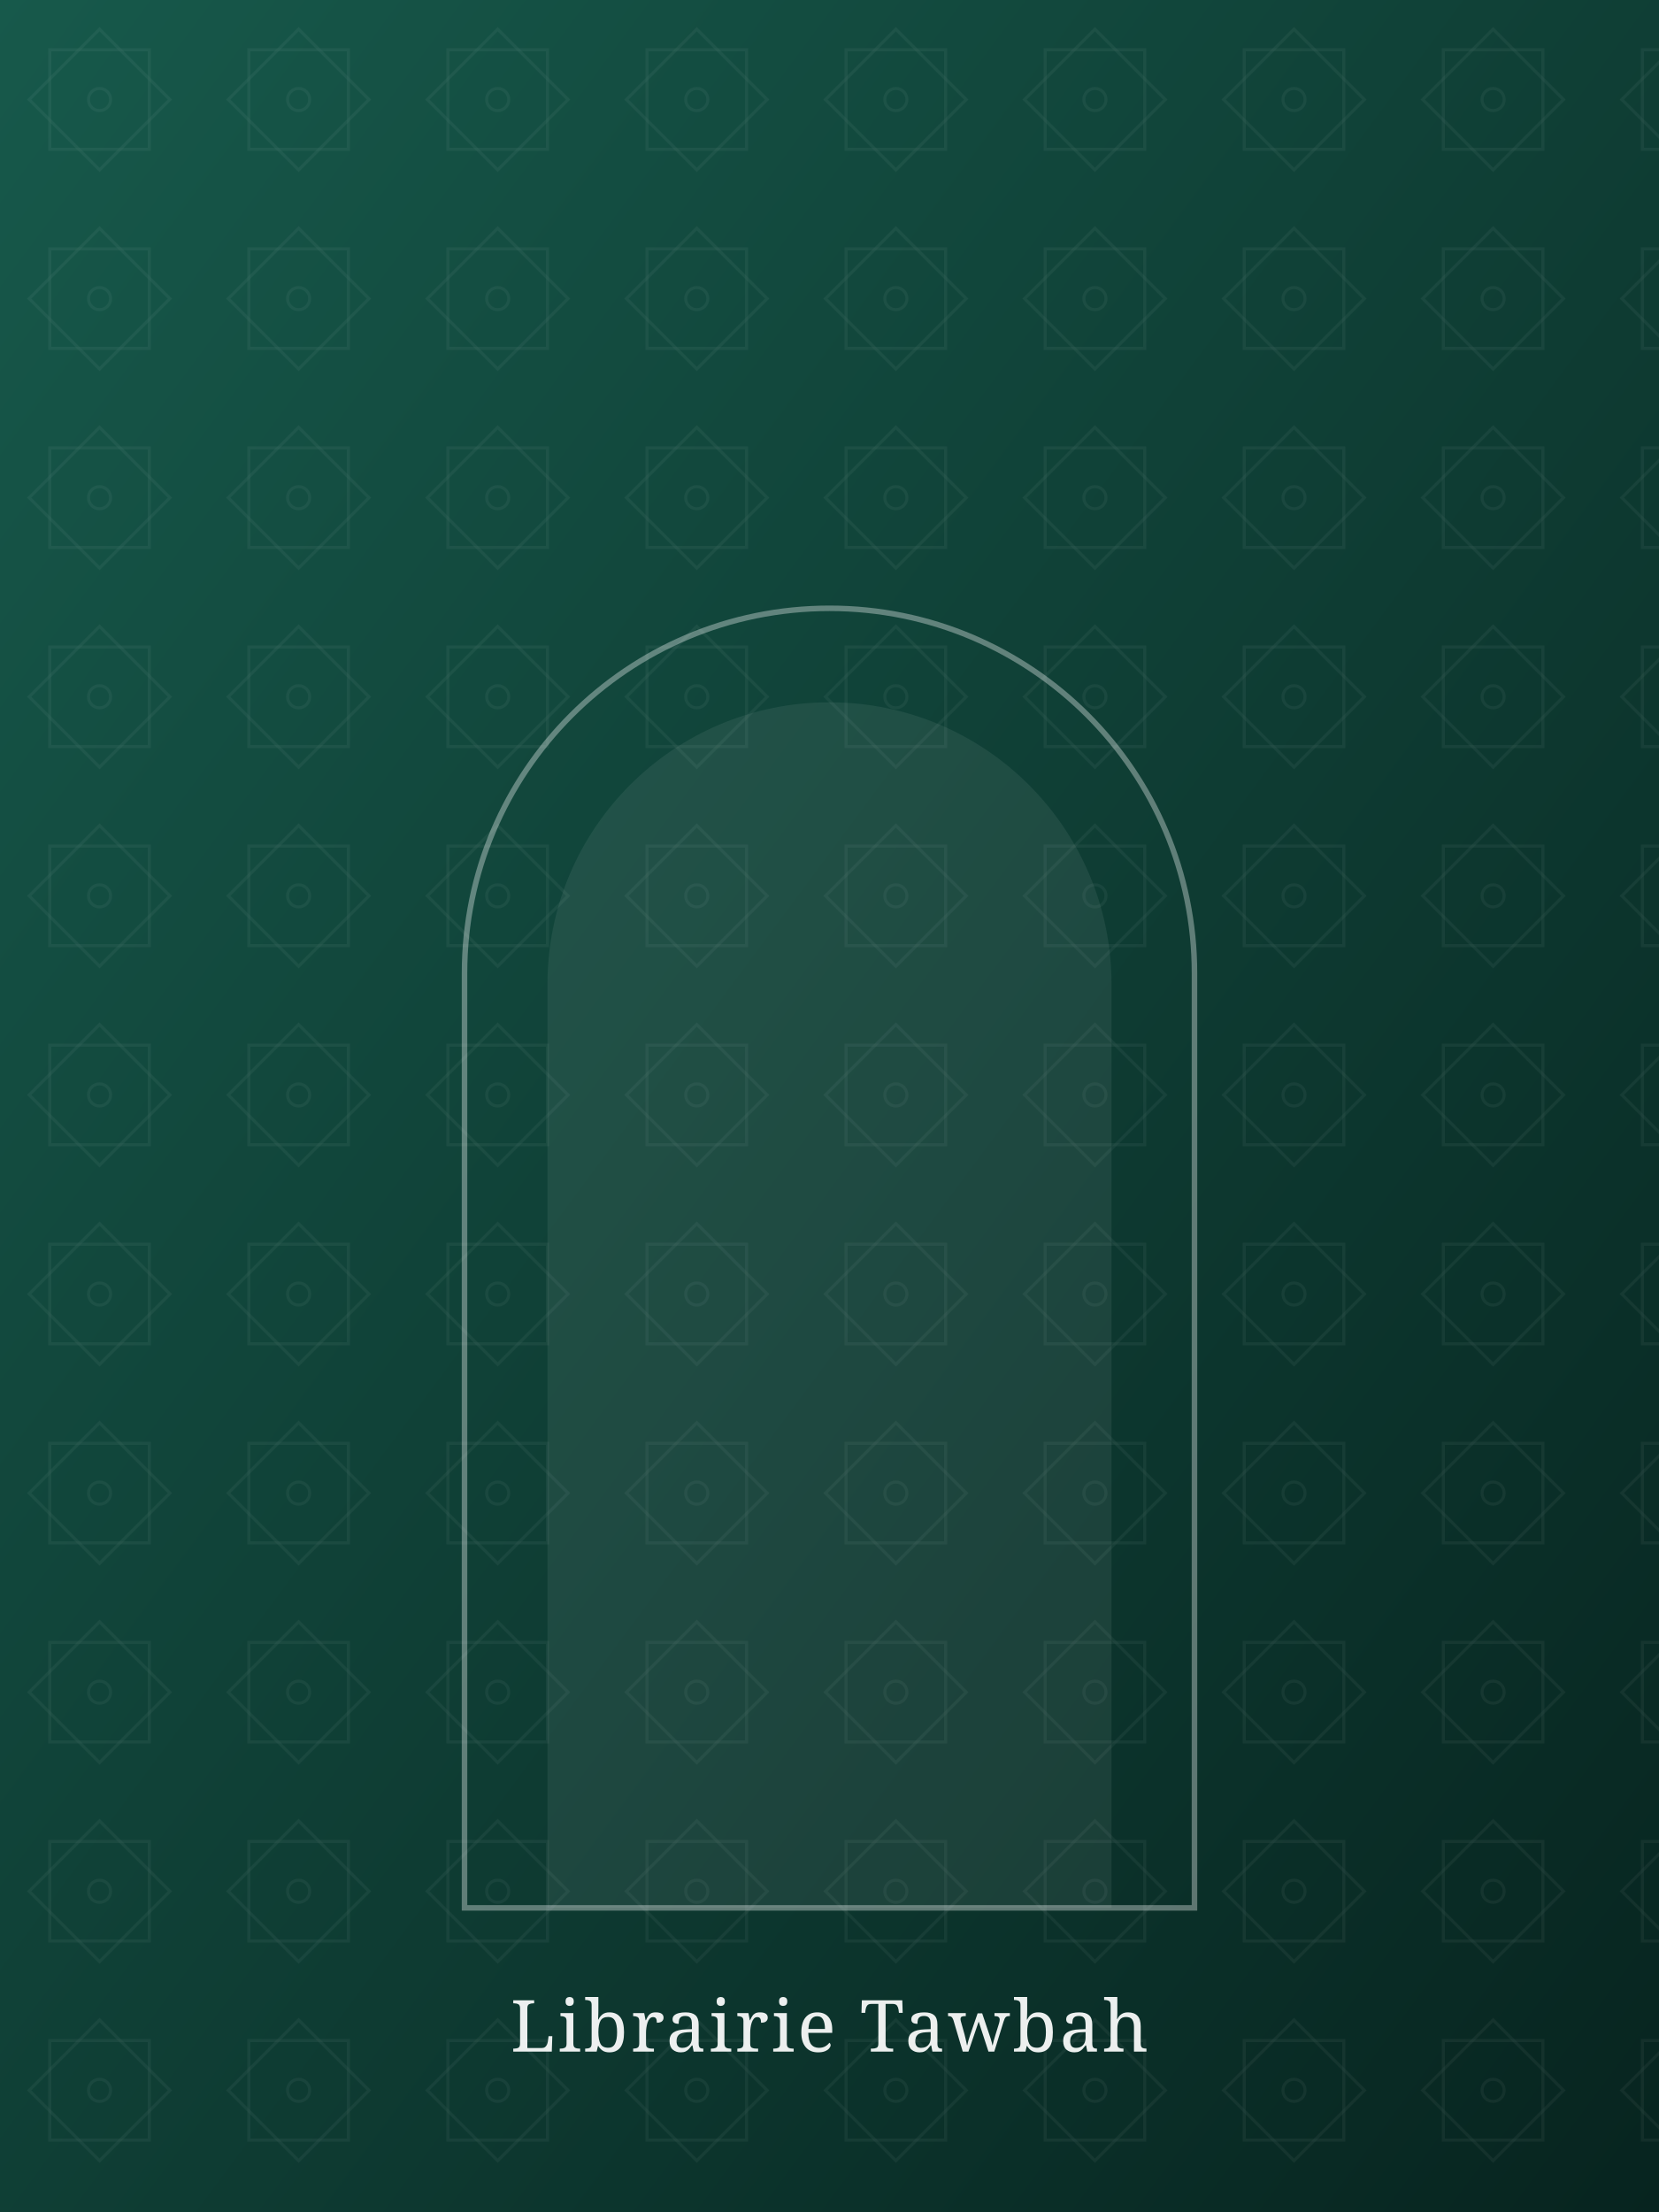
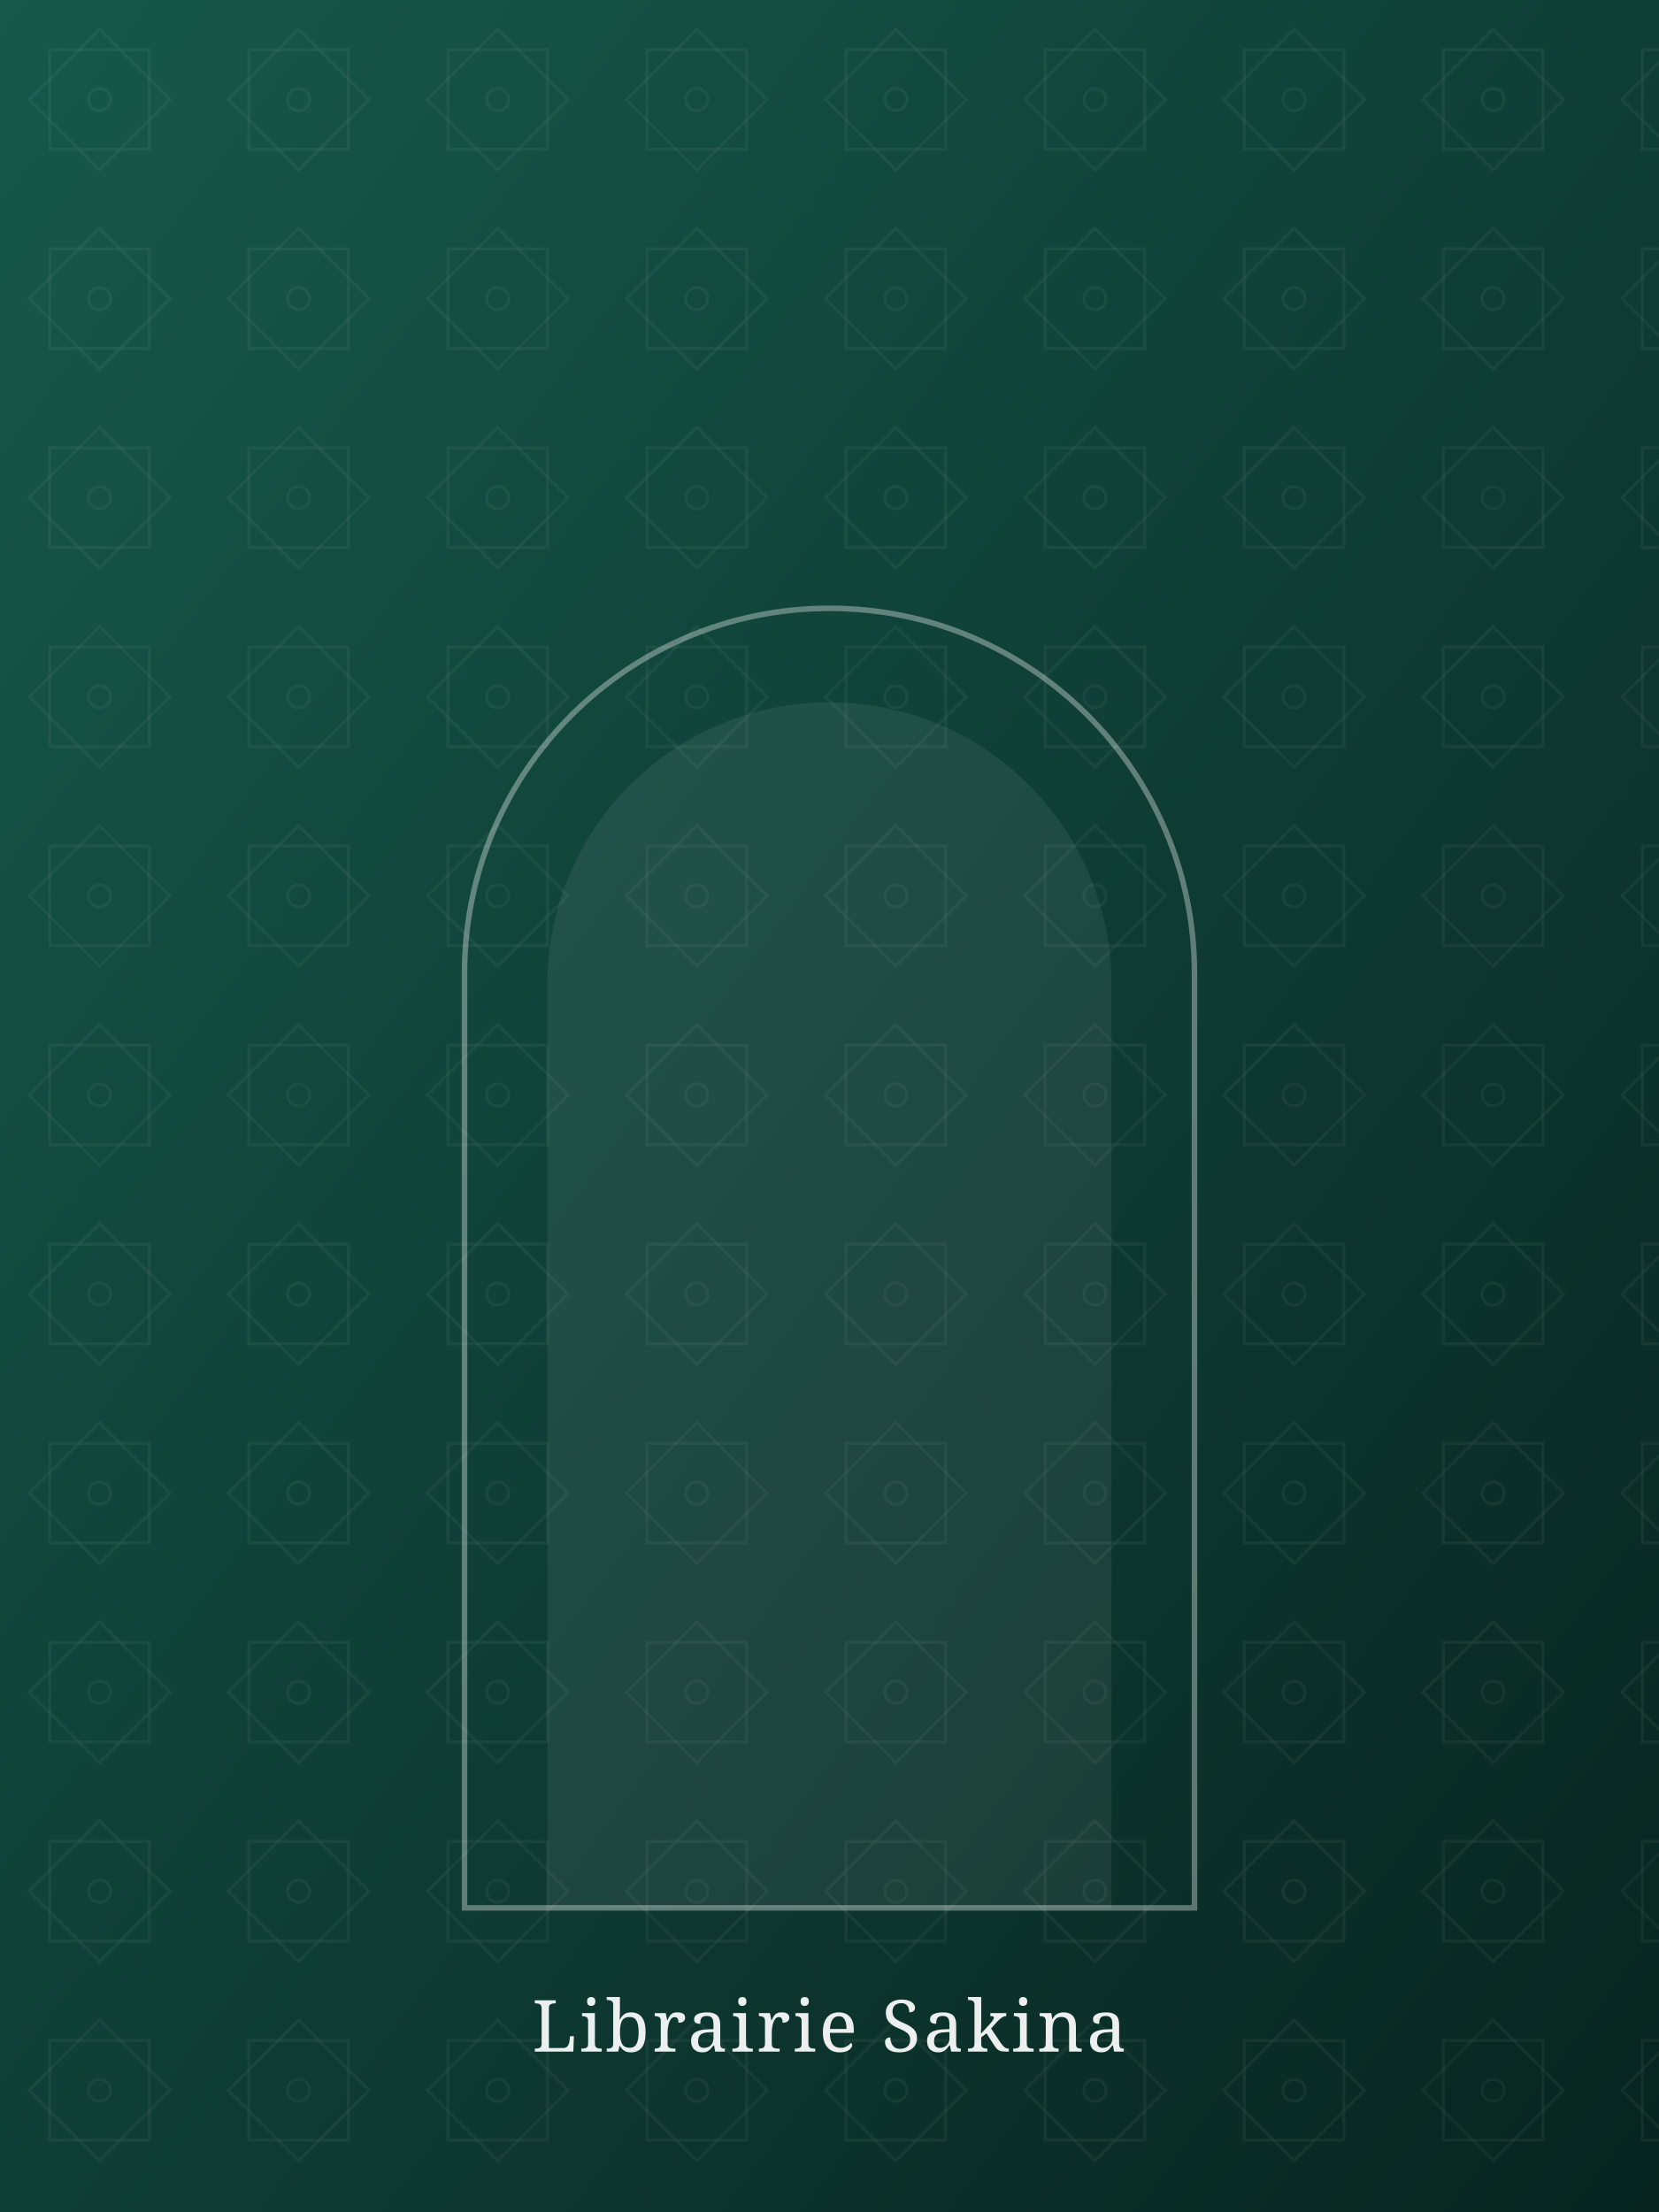
- <svg xmlns="http://www.w3.org/2000/svg" viewBox="0 0 600 800" width="600" height="800" role="img" aria-label="Librairie Tawbah">
+ <svg xmlns="http://www.w3.org/2000/svg" viewBox="0 0 600 800" width="600" height="800" role="img" aria-label="Librairie Sakina">
  <defs>
    <linearGradient id="g" x1="0" y1="0" x2="1" y2="1">
      <stop offset="0" stop-color="#17594B" />
      <stop offset="1" stop-color="#07241F" />
    </linearGradient>
    <pattern id="p" width="72" height="72" patternUnits="userSpaceOnUse">
      <g fill="none" stroke="rgba(255,255,255,.30)" stroke-width="1.1">
        <rect x="18" y="18" width="36" height="36" />
        <rect x="18" y="18" width="36" height="36" transform="rotate(45 36 36)" />
        <circle cx="36" cy="36" r="4" />
      </g>
    </pattern>
  </defs>
  <rect width="600" height="800" fill="url(#g)" />
  <rect width="600" height="800" fill="url(#p)" opacity=".16" />
  <g transform="translate(0,0)">
    <path d="M168 690 V352 a132 132 0 0 1 264 0 V690 Z" fill="none" stroke="rgba(255,255,255,.34)" stroke-width="2" />
    <path d="M198 690 V356 a102 102 0 0 1 204 0 V690 Z" fill="rgba(255,255,255,.07)" />
  </g>
-   <text x="300" y="742" text-anchor="middle" font-family="Georgia, serif" font-size="26" fill="rgba(255,255,255,.92)" letter-spacing="1">Librairie Tawbah</text>
+   <text x="300" y="742" text-anchor="middle" font-family="Georgia, serif" font-size="26" fill="rgba(255,255,255,.92)" letter-spacing="1">Librairie Sakina</text>
</svg>
